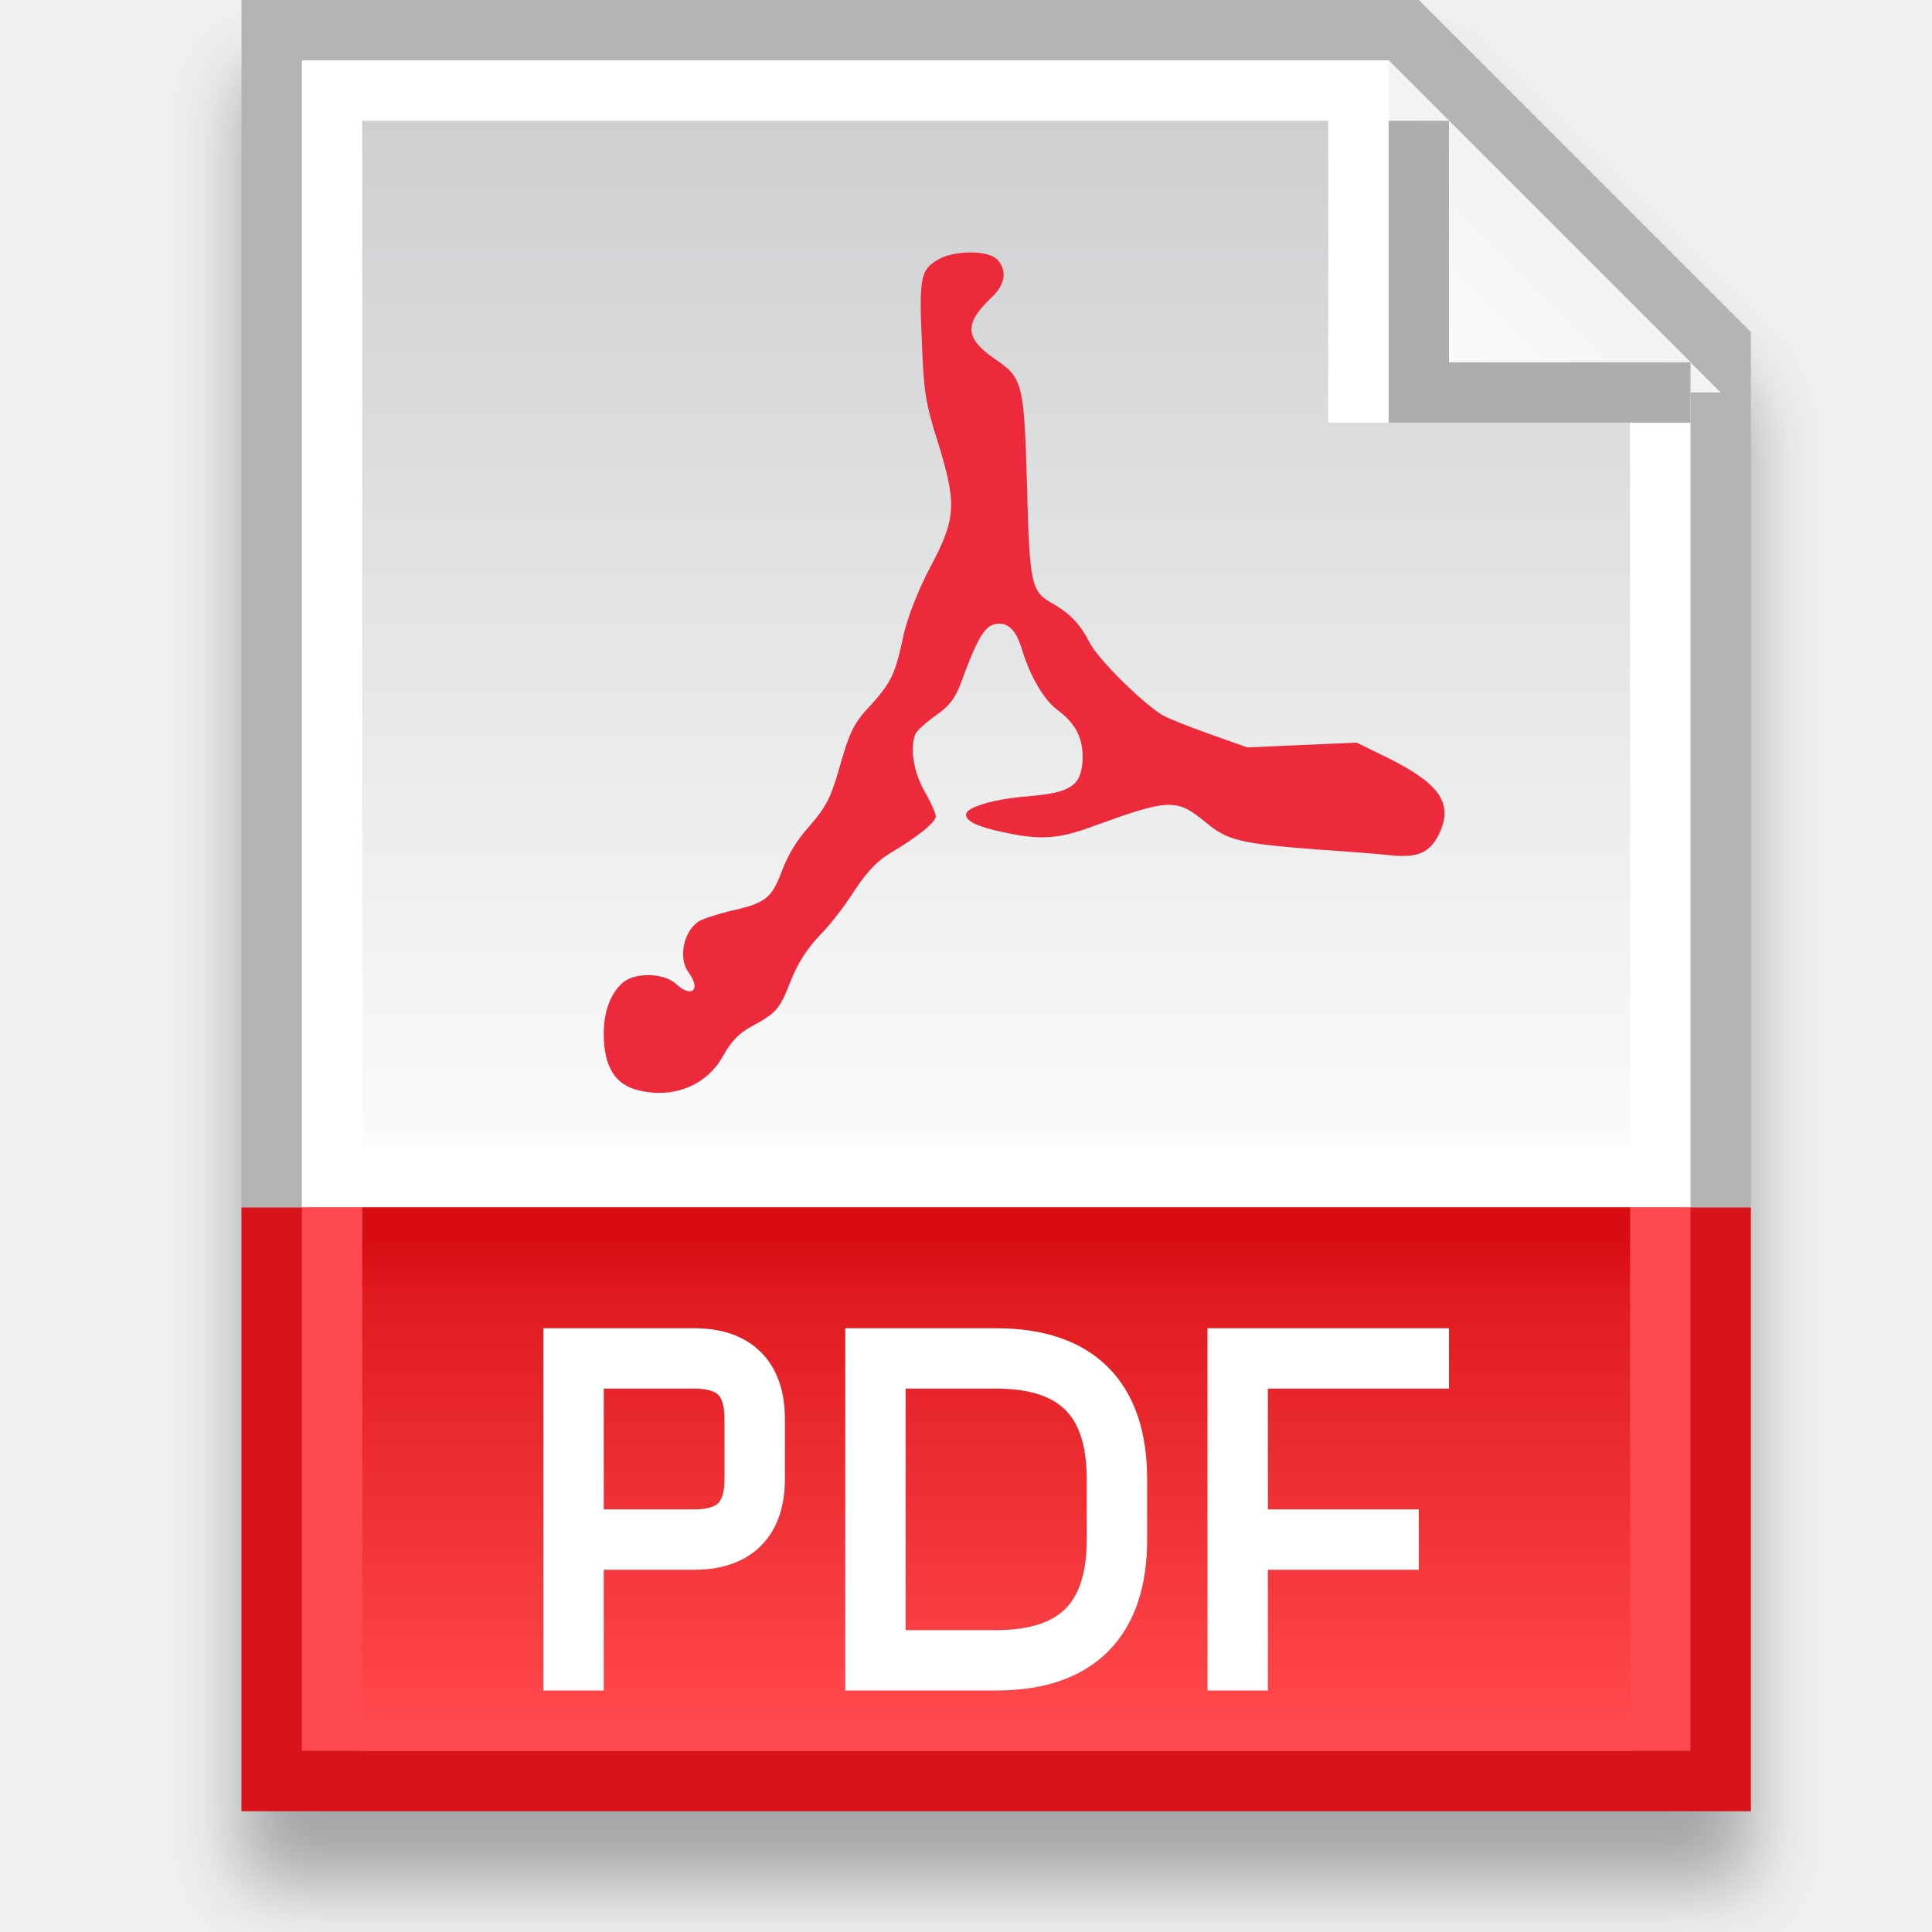
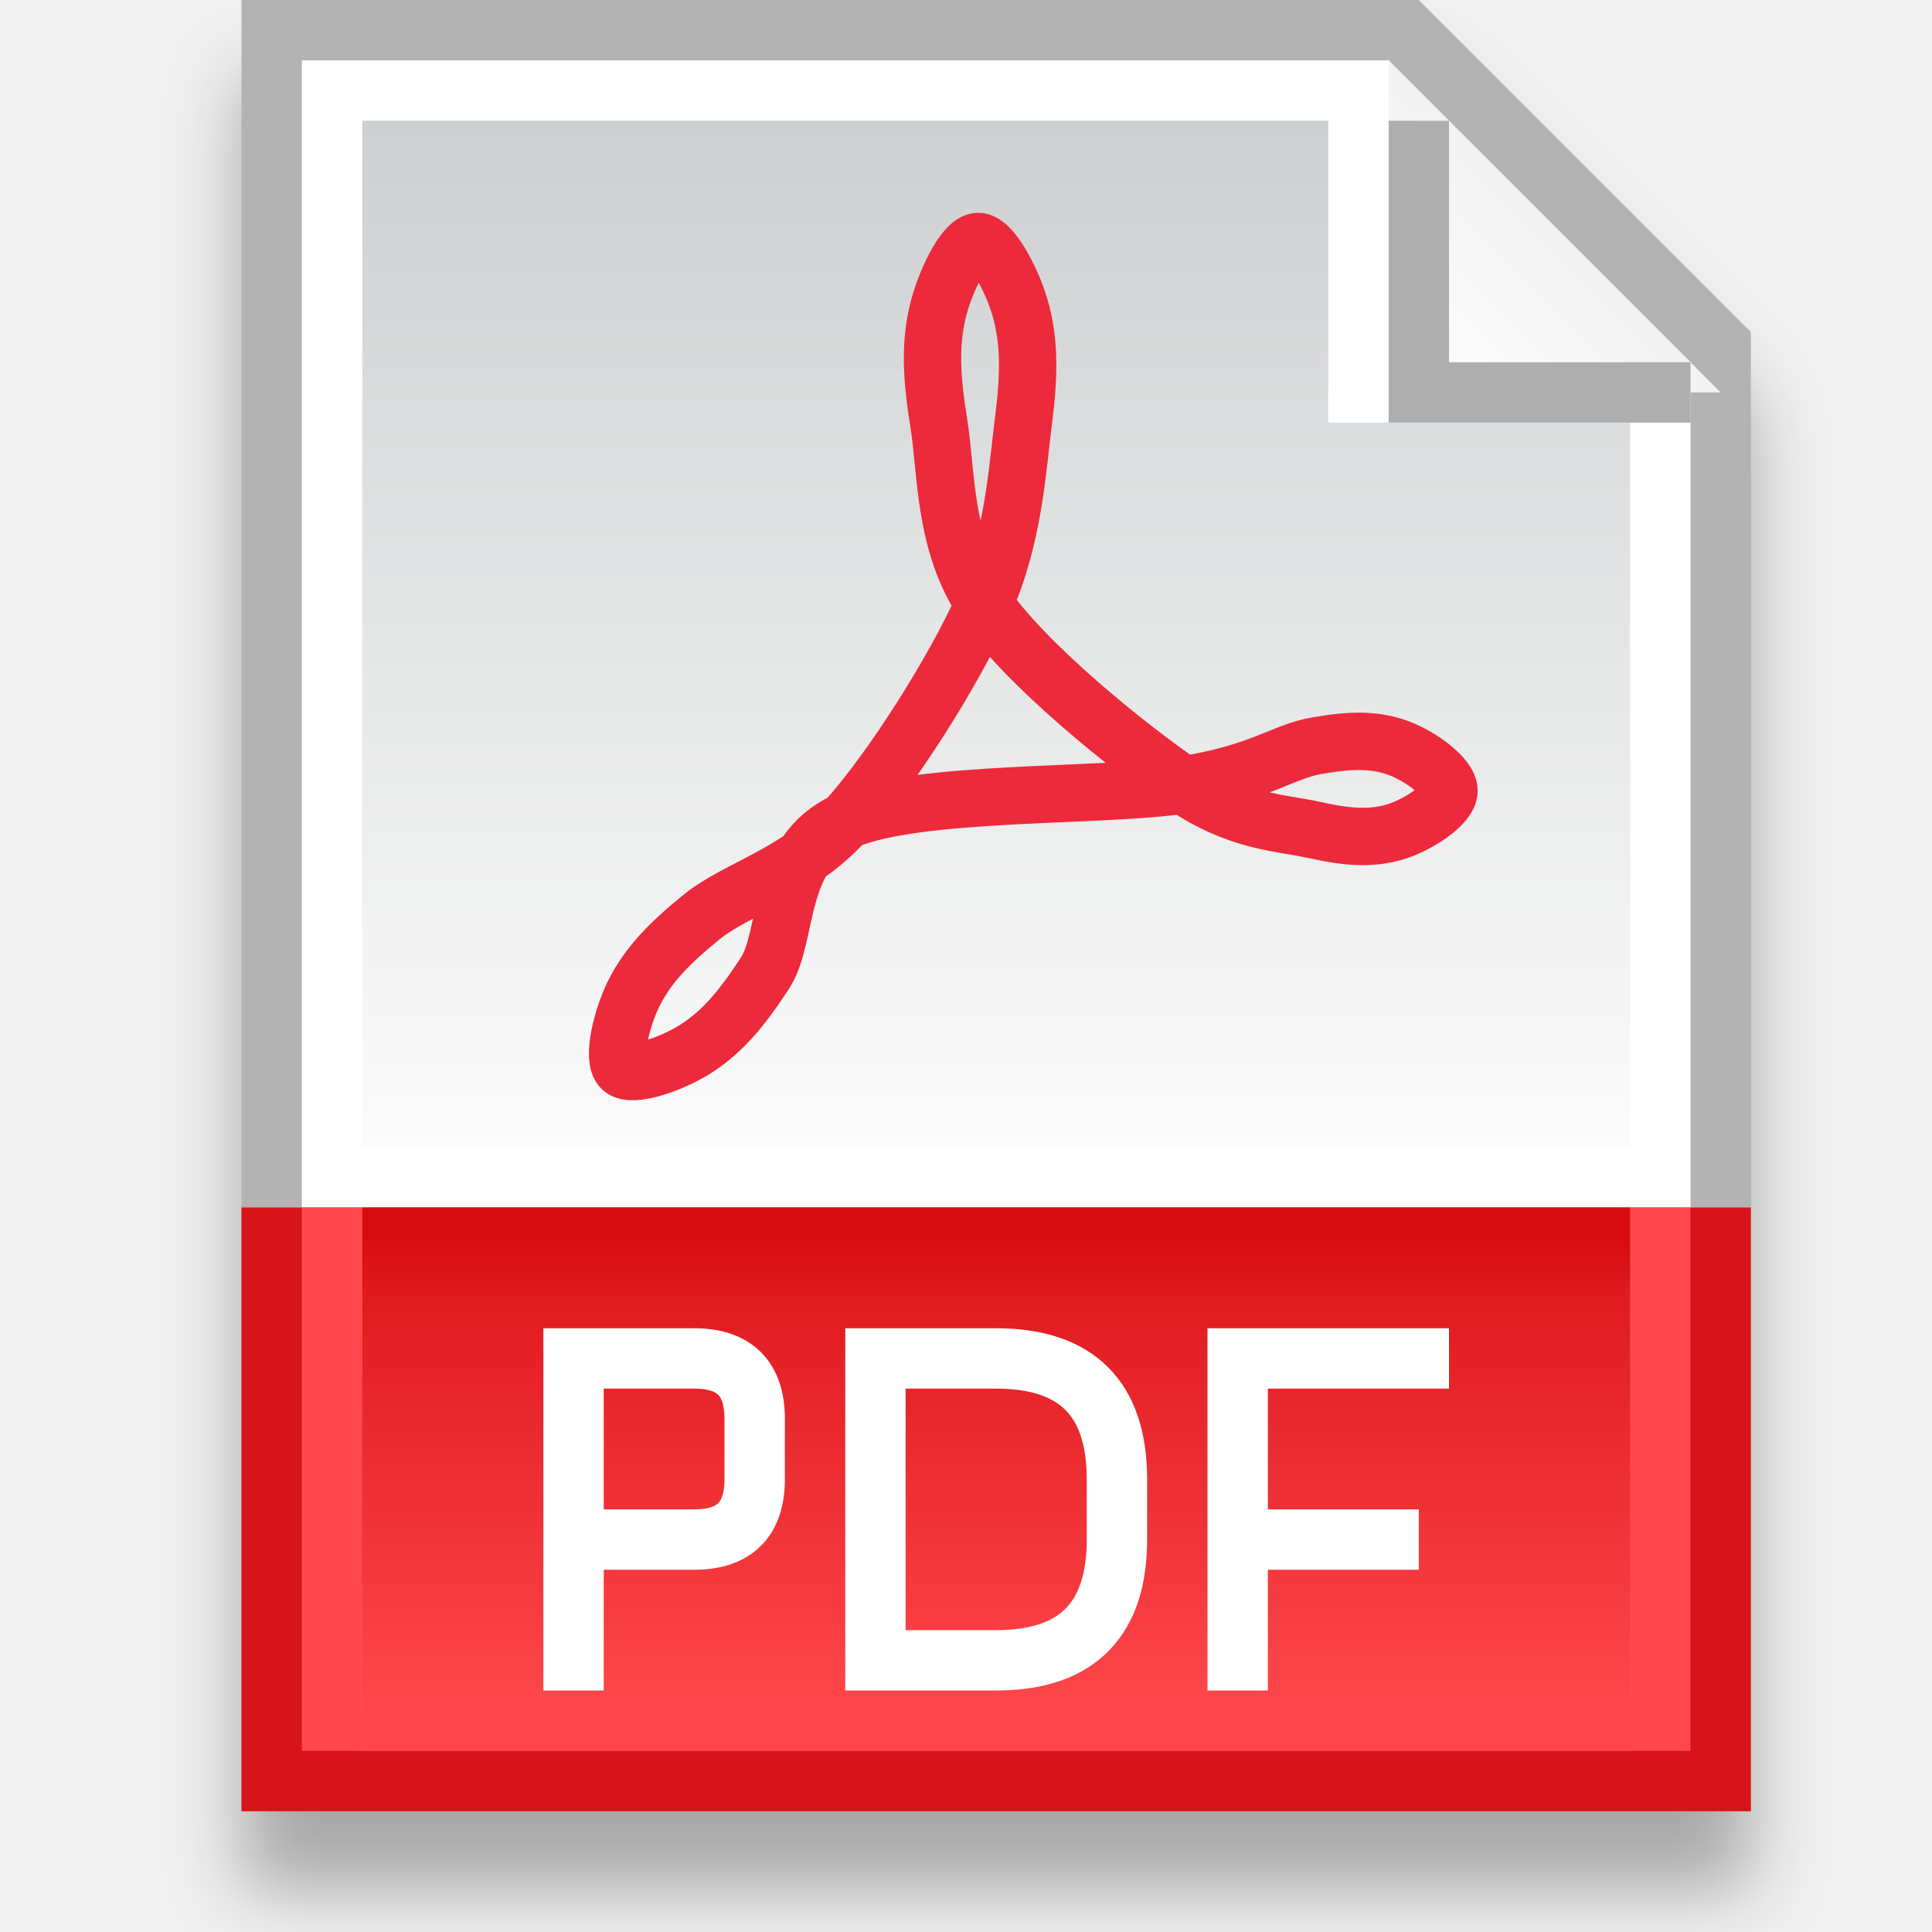
<svg xmlns="http://www.w3.org/2000/svg" width="32" height="32" viewBox="0 0 32 32">
  <defs>
    <filter id="blur" x="-20%" y="-20%" width="140%" height="140%">
      <feGaussianBlur in="SourceAlpha" stdDeviation="0.6" />
    </filter>
    <linearGradient id="page" gradientUnits="userSpaceOnUse" x1="0" y1="2" x2="0" y2="19">
      <stop offset="0" stop-color="#cdcfd0" />
      <stop offset="1" stop-color="#fbfbfb" />
    </linearGradient>
    <linearGradient id="fold" gradientUnits="userSpaceOnUse" x1="29" y1="1" x2="23" y2="7">
      <stop offset="0" stop-color="#e6e6e6" />
      <stop offset="1" stop-color="#ffffff" />
    </linearGradient>
    <linearGradient id="band" gradientUnits="userSpaceOnUse" x1="0" y1="20.5" x2="0" y2="28.5">
      <stop offset="0" stop-color="#d80c11" />
      <stop offset="0.125" stop-color="#e01b20" />
      <stop offset="1" stop-color="#ff484d" />
    </linearGradient>
  </defs>
-   <path d="M4 0H23.5L29 5.5V30H4Z" opacity="0.314" filter="url(#blur)" transform="translate(0 1.205)" />
+   <path d="M4 0H23.5L29 5.5V30H4Z" opacity="0.3" filter="url(#blur)" transform="translate(0 1.3)" />
  <path d="M4 0H23.5L29 5.5V30H4Z" fill="#b3b3b3" />
  <path d="M5 1H23L28 6V29H5Z" fill="#fff" />
  <path d="M6 2H22V7H27V19H6Z" fill="url(#page)" />
  <path d="M23 1L28.5 6.5H23Z" fill="url(#fold)" />
  <path d="M23.5 2V6.5H28" fill="none" stroke="#aeaeae" />
-   <path d="M10.58 18.06C10.19 17.97 10 17.67 10 17.12C10 16.76 10.11 16.46 10.31 16.28C10.51 16.10 11 16.11 11.20 16.30C11.46 16.54 11.62 16.39 11.40 16.10C11.24 15.88 11.31 15.45 11.56 15.27C11.61 15.23 11.85 15.15 12.09 15.09C12.68 14.96 12.78 14.88 12.95 14.43C13.04 14.18 13.20 13.91 13.41 13.68C13.67 13.38 13.75 13.23 13.87 12.83C14.08 12.09 14.13 11.99 14.44 11.66C14.76 11.30 14.83 11.17 14.97 10.50C15.04 10.21 15.20 9.79 15.41 9.39C15.84 8.58 15.85 8.35 15.53 7.31C15.33 6.68 15.30 6.49 15.27 5.68C15.22 4.61 15.25 4.47 15.52 4.31C15.79 4.14 16.37 4.14 16.52 4.30C16.69 4.49 16.65 4.72 16.41 4.94C15.97 5.36 15.98 5.60 16.47 5.94C16.94 6.26 16.96 6.33 17.01 8.02C17.05 9.63 17.08 9.79 17.39 9.97C17.71 10.15 17.88 10.32 18.04 10.63C18.18 10.92 18.97 11.69 19.28 11.86C19.36 11.90 19.70 12.04 20.04 12.16L20.66 12.38L21.56 12.34L22.47 12.30L22.94 12.53C23.82 12.96 24.06 13.28 23.86 13.76C23.71 14.10 23.52 14.21 23.08 14.17C22.88 14.15 22.31 14.10 21.81 14.07C20.53 13.97 20.33 13.92 19.97 13.62C19.49 13.22 19.36 13.23 18.12 13.68C17.53 13.90 17.23 13.92 16.60 13.78C16.18 13.69 16 13.60 16 13.49C16 13.37 16.48 13.23 17.02 13.19C17.73 13.13 17.90 13.02 17.93 12.61C17.95 12.25 17.83 12 17.53 11.77C17.29 11.60 17.07 11.21 16.93 10.77C16.83 10.42 16.68 10.29 16.47 10.34C16.30 10.38 16.17 10.61 15.91 11.33C15.82 11.56 15.73 11.69 15.50 11.85C15.33 11.97 15.18 12.11 15.16 12.16C15.07 12.40 15.13 12.78 15.31 13.10C15.42 13.29 15.50 13.48 15.50 13.52C15.50 13.62 15.20 13.86 14.73 14.14C14.53 14.26 14.36 14.44 14.16 14.74C14.01 14.98 13.75 15.32 13.58 15.49C13.37 15.71 13.22 15.94 13.10 16.24C12.91 16.72 12.87 16.77 12.45 17C12.23 17.12 12.11 17.25 11.97 17.50C11.70 17.98 11.15 18.20 10.58 18.06Z" fill="#ec2a3c" />
+   <path d="M16.200 4.000C15.967 4.004 15.628 4.710 15.520 5.212C15.412 5.714 15.420 6.214 15.550 7.012C15.680 7.810 15.625 9.002 16.300 10.000C16.975 10.998 18.686 12.375 19.600 13.000C20.514 13.625 21.200 13.620 21.784 13.750C22.368 13.880 22.735 13.888 23.104 13.780C23.473 13.672 23.995 13.333 24.000 13.100C24.005 12.867 23.500 12.505 23.136 12.380C22.772 12.255 22.405 12.247 21.816 12.350C21.227 12.453 20.903 12.792 19.600 13.000C18.297 13.208 15.155 13.080 14.000 13.600C12.845 14.120 13.076 15.494 12.670 16.119C12.263 16.744 11.955 17.085 11.560 17.349C11.165 17.612 10.473 17.856 10.300 17.700C10.127 17.544 10.299 16.831 10.520 16.411C10.742 15.991 11.050 15.650 11.630 15.181C12.210 14.713 13.222 14.464 14.000 13.600C14.778 12.736 15.808 11.102 16.300 10.000C16.792 8.898 16.847 7.790 16.950 6.988C17.053 6.186 17.045 5.686 16.920 5.188C16.795 4.690 16.433 3.996 16.200 4.000Z" fill="none" stroke="#ec2a3c" stroke-width="0.95" stroke-linejoin="round" />
  <rect x="4" y="20" width="25" height="10" fill="#d71419" />
  <rect x="5" y="20" width="23" height="9" fill="#ff494e" />
  <rect x="6" y="20" width="21" height="9" fill="url(#band)" />
  <path d="M9.5 28V22.5H11.5Q12.5 22.5 12.5 23.5V24.5Q12.5 25.5 11.5 25.5H9.5M14.5 22.5H16.5Q18.5 22.5 18.5 24.5V25.5Q18.5 27.5 16.5 27.5H14.5ZM24 22.5H20.5V28M20.5 25.5H23.5" fill="none" stroke="#fff" />
</svg>
